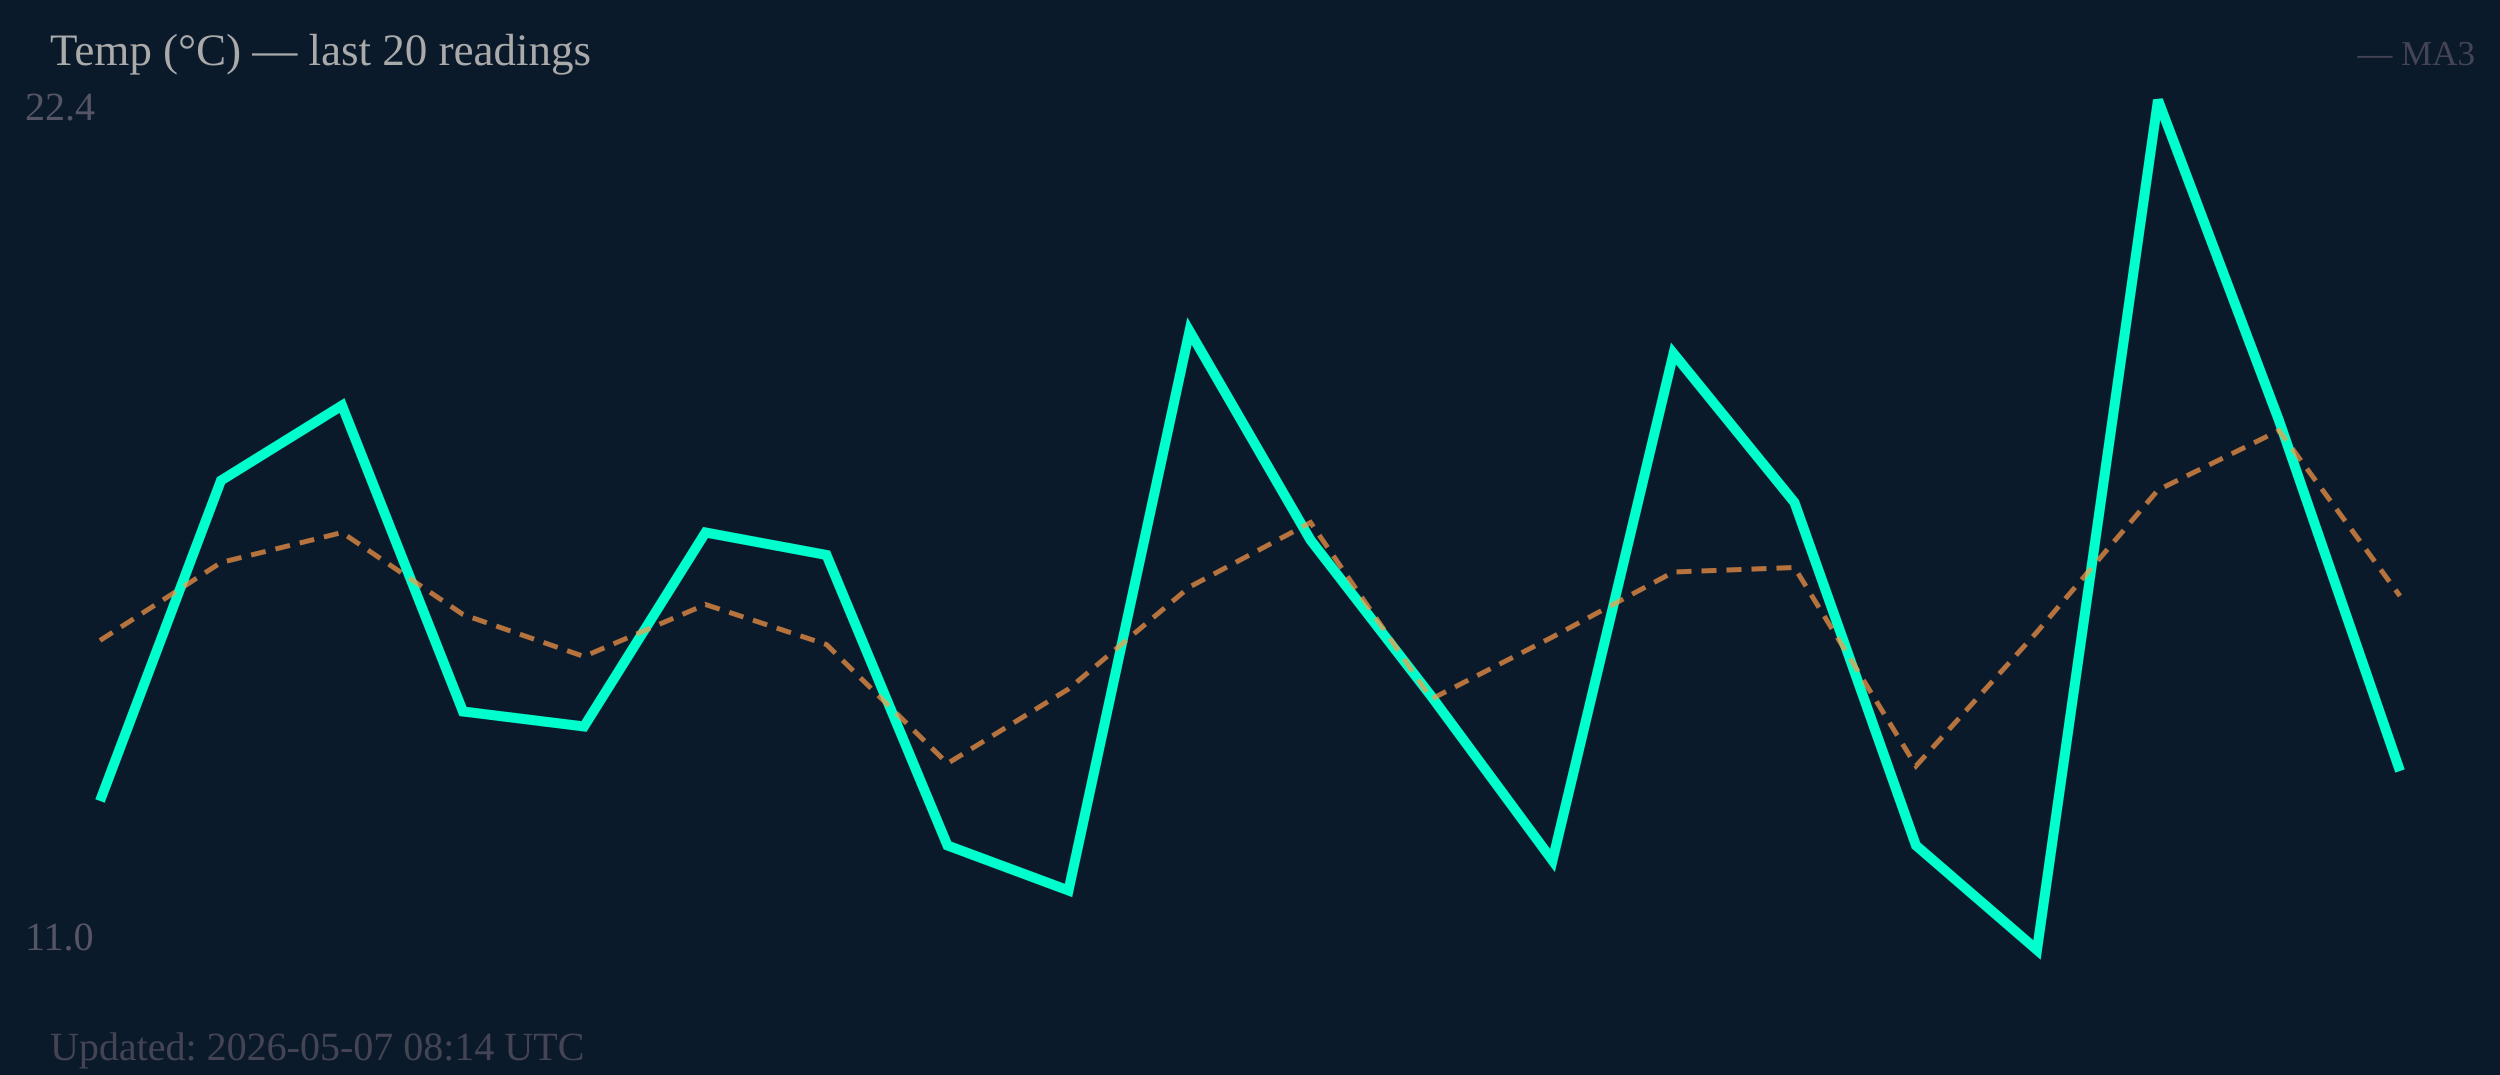
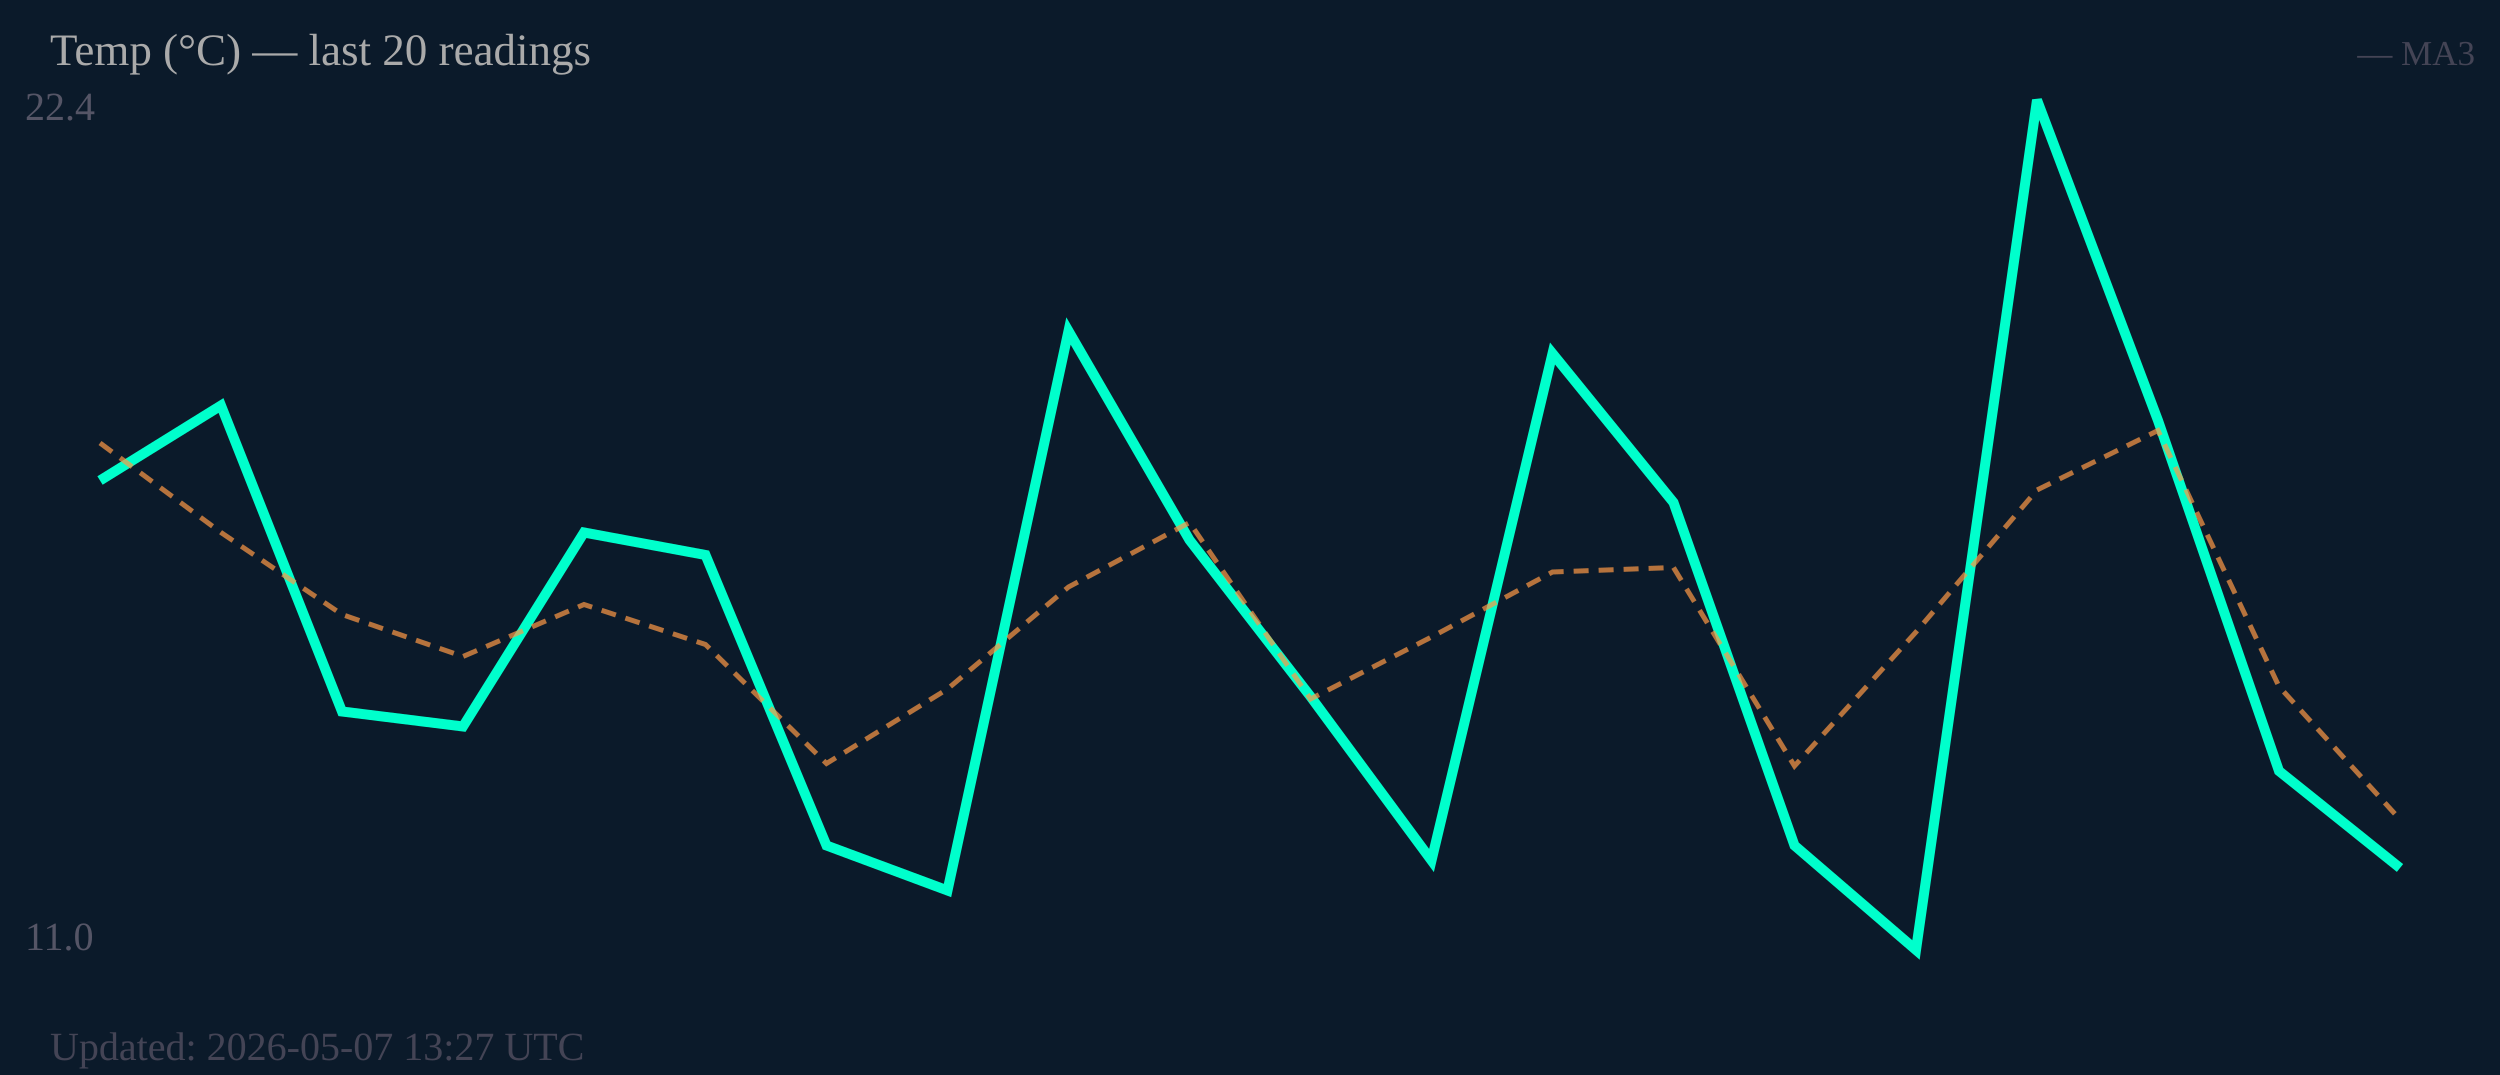
<svg xmlns="http://www.w3.org/2000/svg" width="500" height="215" viewBox="0 0 500 215">
  <rect width="500" height="215" fill="#0b1a2a" />
  <text x="5" y="24" font-size="8" fill="#556">22.4</text>
  <text x="5" y="190" font-size="8" fill="#556">11.0</text>
-   <polyline fill="none" stroke="#00ffcc" stroke-width="2" points="20.0,160.2 44.2,96.1 68.4,81.1 92.6,142.3 116.8,145.3 141.1,106.5 165.3,111.0 189.5,169.1 213.7,178.1 237.9,66.2 262.1,108.0 286.3,139.3 310.5,172.1 334.7,70.7 358.9,100.5 383.2,169.1 407.4,190.0 431.6,20.0 455.8,84.1 480.0,154.2" />
-   <polyline fill="none" stroke="#ff9944" stroke-width="1" stroke-dasharray="3,2" opacity="0.7" points="20.0,128.1 44.2,112.5 68.4,106.5 92.6,122.9 116.8,131.3 141.1,120.9 165.3,128.9 189.5,152.7 213.7,137.8 237.9,117.4 262.1,104.5 286.3,139.8 310.5,127.4 334.7,114.4 358.9,113.5 383.2,153.2 407.4,126.4 431.6,98.0 455.8,86.1 480.0,119.2" />
+   <polyline fill="none" stroke="#00ffcc" stroke-width="2" points="20.0,96.1 44.2,81.1 68.4,142.3 92.6,145.3 116.8,106.5 141.1,111.0 165.3,169.1 189.5,178.1 213.7,66.2 237.9,108.0 262.1,139.3 286.3,172.1 310.5,70.7 334.7,100.5 358.9,169.1 383.2,190.0 407.4,20.0 431.6,84.1 455.8,154.2 480.0,173.6" />
+   <polyline fill="none" stroke="#ff9944" stroke-width="1" stroke-dasharray="3,2" opacity="0.7" points="20.0,88.6 44.2,106.5 68.4,122.9 92.6,131.3 116.8,120.9 141.1,128.9 165.3,152.7 189.5,137.8 213.7,117.4 237.9,104.5 262.1,139.8 286.3,127.4 310.5,114.4 334.7,113.5 358.9,153.2 383.2,126.4 407.4,98.0 431.6,86.1 455.8,137.3 480.0,163.9" />
  <text x="10" y="13" font-size="9" fill="#aaa">Temp (°C) — last 20 readings</text>
  <text x="495" y="13" font-size="7" fill="#445" text-anchor="end">— MA3</text>
-   <text x="10" y="212" font-size="8" fill="#445">Updated: 2026-05-07 08:14 UTC</text>
+   <text x="10" y="212" font-size="8" fill="#445">Updated: 2026-05-07 13:27 UTC</text>
</svg>
